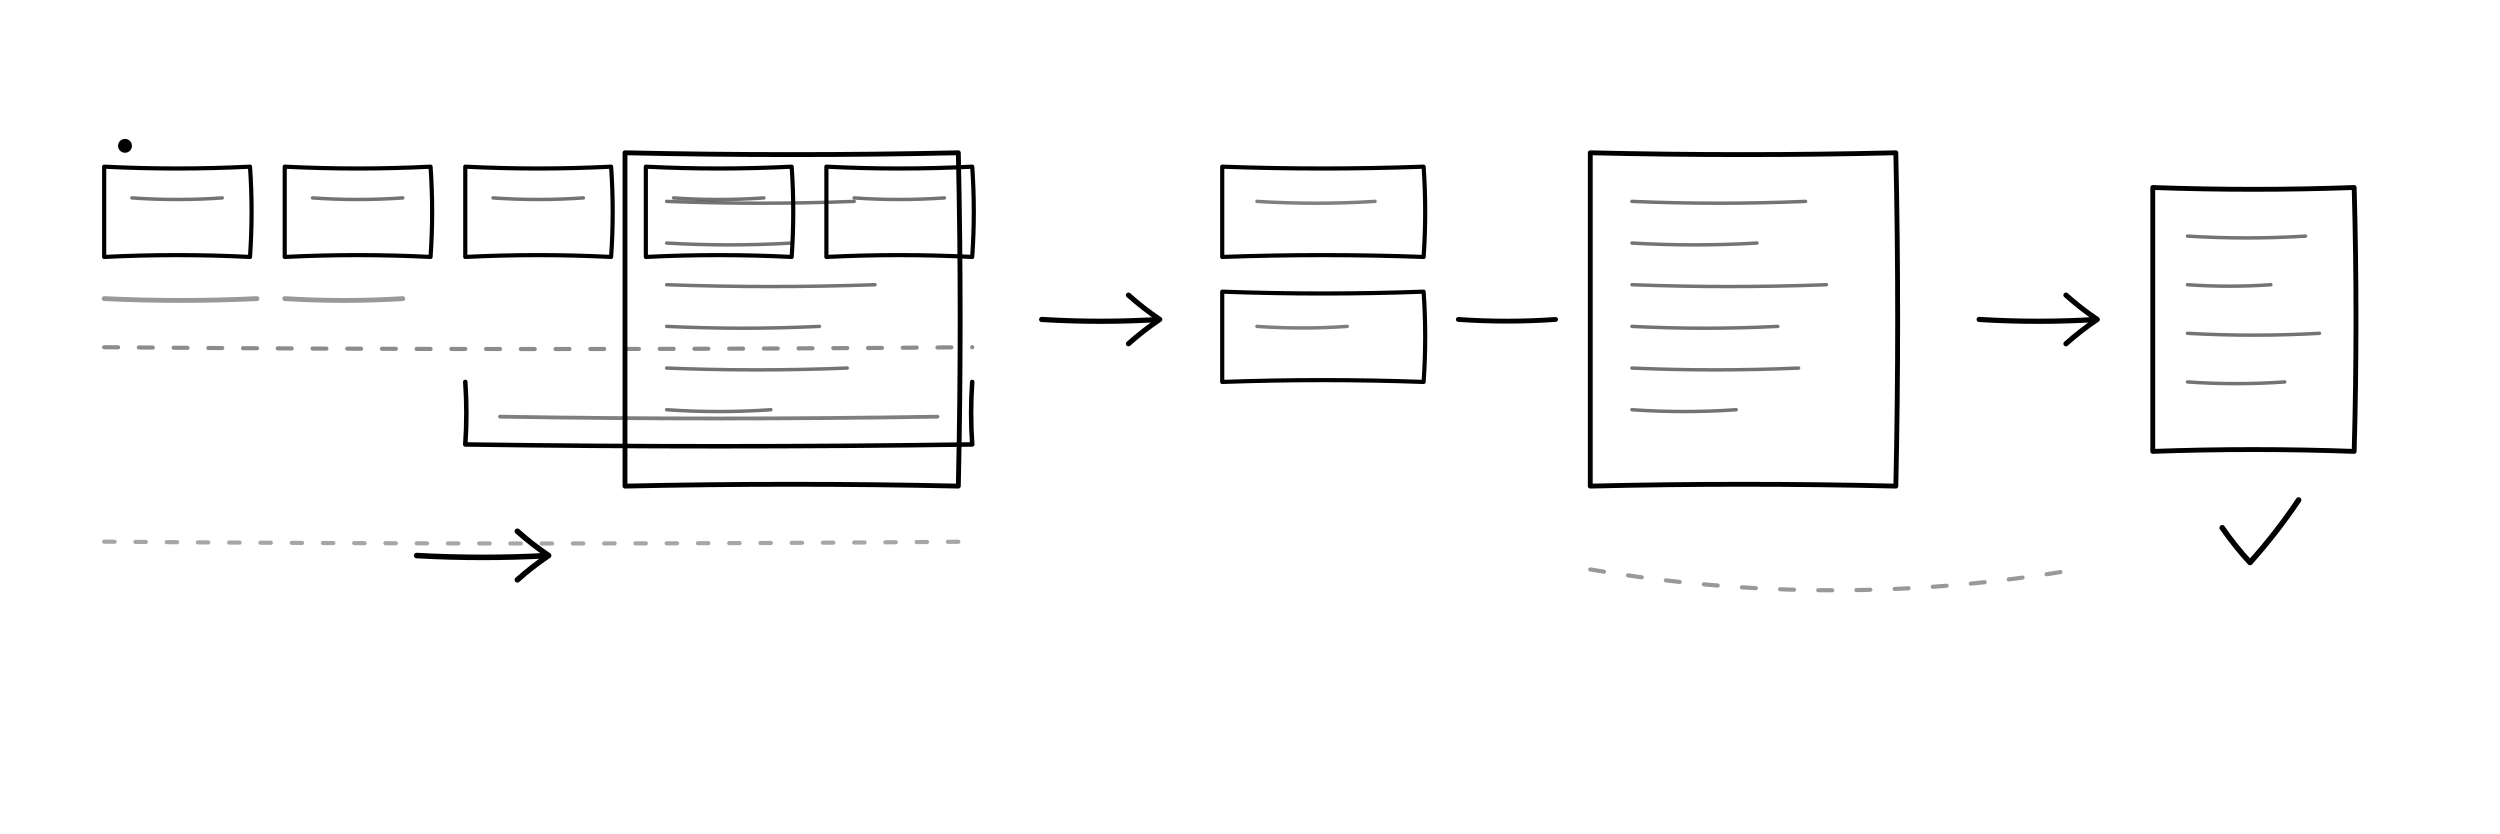
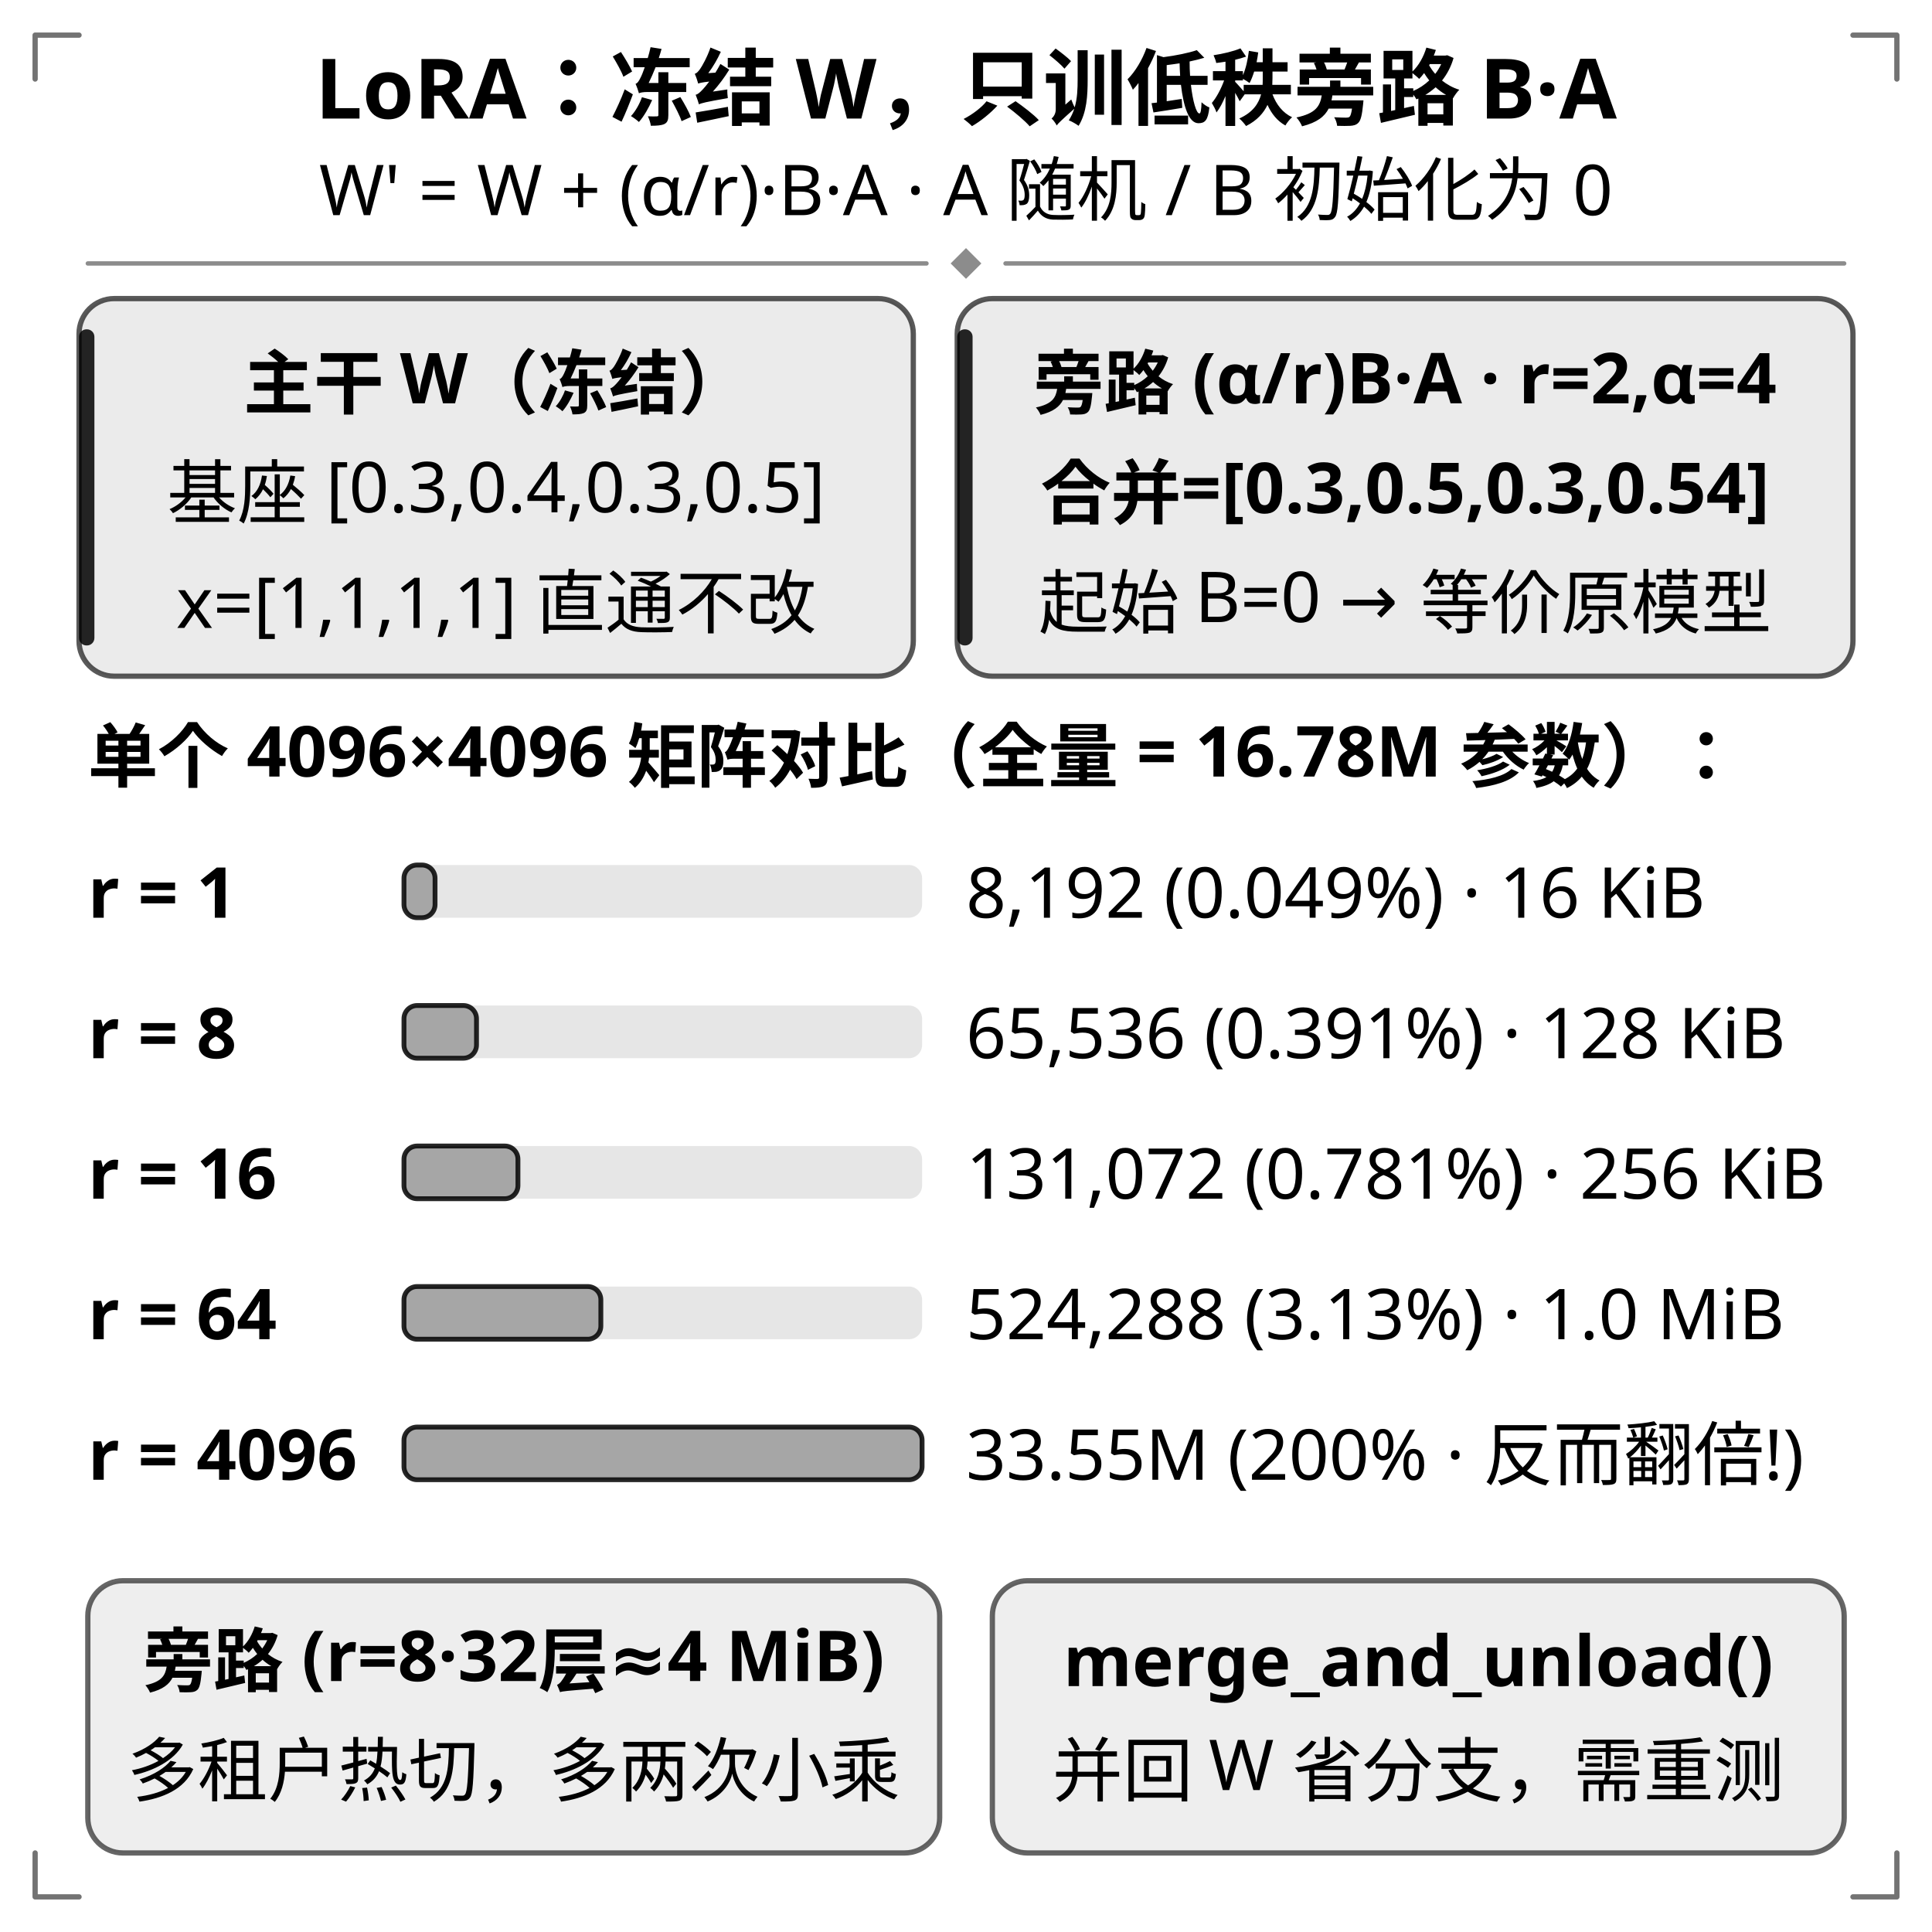
- <svg xmlns="http://www.w3.org/2000/svg" viewBox="0 0 720 240" fill="none" stroke="currentColor" stroke-width="2" stroke-linecap="round" stroke-linejoin="round">
-   <path d="M30 48q21 1.05 42 0q0.91 13 0 26q-21 -1.05 -42 0ZM82 48q21 1.05 42 0q0.91 13 0 26q-21 -1.05 -42 0ZM134 48q21 1.05 42 0q0.91 13 0 26q-21 -1.05 -42 0ZM186 48q21 1.05 42 0q0.91 13 0 26q-21 -1.05 -42 0ZM238 48q21 1.05 42 0q0.91 13 0 26q-21 -1.05 -42 0Z" stroke-width="1.2" />
-   <path d="M38 57q13 0.91 26 0M90 57q13 0.91 26 0M142 57q13 0.91 26 0M194 57q13 0.91 26 0M246 57q13 0.91 26 0" stroke-width="1" opacity=".55" />
-   <path d="M30 86q22 1.05 44 0M82 86q17 1.05 34 0" stroke-width="1.4" opacity=".4" />
-   <path d="M30 100q125 1.05 250 0" stroke-width="1.2" stroke-dasharray="4 6" opacity=".45" />
-   <path d="M134 110q0.63 9 0 18q73 1.05 146 0q-0.63 -9 0 -18" stroke-width="1.3" />
-   <path d="M144 120q63 1.05 126 0" stroke-width="1.1" opacity=".5" />
-   <path d="M30 156q125 1.05 250 0" stroke-width="1.2" stroke-dasharray="3 6" opacity=".35" />
-   <path d="M120 160q19 1.05 38 0M149 153q4.25 3.81 9 7q-4.75 3.19 -9 7" stroke-width="1.6" />
-   <path d="M180 44q48 1.05 96 0q1.05 48 0 96q-48 -1.05 -96 0Z" stroke-width="1.4" />
-   <path d="M192 58q27 1.05 54 0M192 70q18 1.05 36 0M192 82q30 1.05 60 0M192 94q22 1.05 44 0M192 106q26 1.05 52 0M192 118q15 1.05 30 0" stroke-width="1" opacity=".55" />
-   <path d="M300 92q17 1.05 34 0M325 85q4.25 3.81 9 7q-4.75 3.19 -9 7" stroke-width="1.5" />
-   <path d="M352 48q29 1.05 58 0q0.91 13 0 26q-29 -1.05 -58 0ZM352 84q29 1.05 58 0q0.91 13 0 26q-29 -1.05 -58 0Z" stroke-width="1.2" />
-   <path d="M362 58q17 1.05 34 0M362 94q13 0.91 26 0" stroke-width="1" opacity=".5" />
-   <path d="M420 92q14 0.98 28 0" stroke-width="1.4" />
-   <path d="M458 44q44 1.05 88 0q1.05 48 0 96q-44 -1.05 -88 0Z" stroke-width="1.4" />
-   <path d="M470 58q25 1.05 50 0M470 70q18 1.05 36 0M470 82q28 1.05 56 0M470 94q21 1.05 42 0M470 106q24 1.05 48 0M470 118q15 1.05 30 0" stroke-width="1" opacity=".55" />
-   <path d="M570 92q17 1.05 34 0M595 85q4.25 3.81 9 7q-4.75 3.19 -9 7" stroke-width="1.5" />
-   <path d="M620 54q29 1.05 58 0q1.05 38 0 76q-29 -1.05 -58 0Z" stroke-width="1.4" />
-   <path d="M630 68q17 1.05 34 0M630 82q12 0.84 24 0M630 96q19 1.05 38 0M630 110q14 0.98 28 0" stroke-width="1" opacity=".55" />
-   <path d="M640 152q3.65 5.28 8 10q7.63 -8.51 14 -18" stroke-width="1.6" />
-   <path d="M458 164q70 12 140 0" stroke-width="1.2" stroke-dasharray="4 7" opacity=".4" />
-   <circle cx="36" cy="42" r="2" fill="currentColor" stroke="none" />
+ <svg xmlns="http://www.w3.org/2000/svg" viewBox="0 0 440 440" role="img" aria-label="LoRA 低秩适配器结构与不同秩的参数规模对比" class="llm-explainer" stroke-linecap="round" stroke-linejoin="round" font-family="sans-serif">
+   <g class="il-bronze-2" fill="none" stroke="currentColor" stroke-width="1.2" opacity=".55">
+     <path d="M8 18V8H18M422 8H432V18M8 422V432H18M422 432H432V422" />
+   </g>
+   <text x="220" y="27" text-anchor="middle" font-size="19" class="il-head" font-weight="700" fill="currentColor" stroke="none">LoRA：冻结 W，只训低秩旁路 B·A</text>
+   <text x="220" y="49" text-anchor="middle" font-size="16" class="il-sub il-muted" fill="currentColor" stroke="none">W' = W + (α/r)·B·A · A 随机 / B 初始化为 0</text>
+   <g class="il-bronze-2">
+     <path d="M20 60H211M229 60H420" fill="none" stroke="currentColor" stroke-width="1" opacity=".45" />
+     <path d="M220 56.5l3.5 3.5-3.5 3.5-3.5-3.5Z" fill="currentColor" fill-opacity=".45" stroke="none" />
+   </g>
+   <rect x="18" y="68" width="190" height="86" rx="8" class="il-bronze" fill="currentColor" fill-opacity=".08" stroke="none" />
+   <rect x="18" y="68" width="190" height="86" rx="8" class="il-bronze" fill="none" stroke="currentColor" stroke-width="1.2" stroke-opacity=".65" />
+   <rect x="18" y="75" width="3.5" height="72" rx="1.7" class="il-bronze" fill="currentColor" fill-opacity=".85" stroke="none" />
+   <text x="113" y="93" text-anchor="middle" font-size="16" class="il-bronze-3" font-weight="700" fill="currentColor" stroke="none">主干 W（冻结）</text>
+   <text x="113" y="118" text-anchor="middle" font-size="16" class="il-sub" fill="currentColor" stroke="none">基座 [0.3,0.4,0.3,0.5]</text>
+   <text x="113" y="143" text-anchor="middle" font-size="16" class="il-sub il-muted" fill="currentColor" stroke="none">x=[1,1,1,1] 直通不改</text>
+   <rect x="218" y="68" width="204" height="86" rx="8" class="il-jade" fill="currentColor" fill-opacity=".08" stroke="none" />
+   <rect x="218" y="68" width="204" height="86" rx="8" class="il-jade" fill="none" stroke="currentColor" stroke-width="1.2" stroke-opacity=".65" />
+   <rect x="218" y="75" width="3.5" height="72" rx="1.7" class="il-jade" fill="currentColor" fill-opacity=".85" stroke="none" />
+   <text x="320" y="93" text-anchor="middle" font-size="16" class="il-jade" font-weight="700" fill="currentColor" stroke="none">旁路 (α/r)B·A · r=2,α=4</text>
+   <text x="320" y="118" text-anchor="middle" font-size="16" class="il-sub il-cinnabar" font-weight="700" fill="currentColor" stroke="none">合并=[0.3,0.5,0.3,0.54]</text>
+   <text x="320" y="143" text-anchor="middle" font-size="16" class="il-sub il-muted" fill="currentColor" stroke="none">起始 B=0 → 等价原模型</text>
+   <text x="20" y="178" text-anchor="start" font-size="16" font-weight="700" fill="currentColor" stroke="none">单个 4096×4096 矩阵对比（全量 = 16.78M 参数）：</text>
+   <text x="20" y="209" text-anchor="start" font-size="16" class="il-sub il-jade" font-weight="700" fill="currentColor" stroke="none">r = 1</text>
+   <rect x="92" y="197" width="118" height="12" rx="3" class="il-muted" fill="currentColor" fill-opacity=".10" stroke="none" />
+   <rect x="92" y="197" width="7.08" height="12" rx="3" class="il-jade" fill="currentColor" fill-opacity=".28" stroke="currentColor" stroke-width="1.1" stroke-opacity=".85" />
+   <text x="220" y="209" text-anchor="start" font-size="16" class="il-sub" fill="currentColor" stroke="none">8,192 (0.049%) · 16 KiB</text>
+   <text x="20" y="241" text-anchor="start" font-size="16" class="il-sub il-jade" font-weight="700" fill="currentColor" stroke="none">r = 8</text>
+   <rect x="92" y="229" width="118" height="12" rx="3" class="il-muted" fill="currentColor" fill-opacity=".10" stroke="none" />
+   <rect x="92" y="229" width="16.52" height="12" rx="3" class="il-jade" fill="currentColor" fill-opacity=".28" stroke="currentColor" stroke-width="1.1" stroke-opacity=".85" />
+   <text x="220" y="241" text-anchor="start" font-size="16" class="il-sub" fill="currentColor" stroke="none">65,536 (0.391%) · 128 KiB</text>
+   <text x="20" y="273" text-anchor="start" font-size="16" class="il-sub il-sky" font-weight="700" fill="currentColor" stroke="none">r = 16</text>
+   <rect x="92" y="261" width="118" height="12" rx="3" class="il-muted" fill="currentColor" fill-opacity=".10" stroke="none" />
+   <rect x="92" y="261" width="25.96" height="12" rx="3" class="il-sky" fill="currentColor" fill-opacity=".28" stroke="currentColor" stroke-width="1.1" stroke-opacity=".85" />
+   <text x="220" y="273" text-anchor="start" font-size="16" class="il-sub" fill="currentColor" stroke="none">131,072 (0.781%) · 256 KiB</text>
+   <text x="20" y="305" text-anchor="start" font-size="16" class="il-sub il-bronze" font-weight="700" fill="currentColor" stroke="none">r = 64</text>
+   <rect x="92" y="293" width="118" height="12" rx="3" class="il-muted" fill="currentColor" fill-opacity=".10" stroke="none" />
+   <rect x="92" y="293" width="44.84" height="12" rx="3" class="il-bronze" fill="currentColor" fill-opacity=".28" stroke="currentColor" stroke-width="1.1" stroke-opacity=".85" />
+   <text x="220" y="305" text-anchor="start" font-size="16" class="il-sub" fill="currentColor" stroke="none">524,288 (3.13%) · 1.0 MiB</text>
+   <text x="20" y="337" text-anchor="start" font-size="16" class="il-sub il-cinnabar" font-weight="700" fill="currentColor" stroke="none">r = 4096</text>
+   <rect x="92" y="325" width="118" height="12" rx="3" class="il-muted" fill="currentColor" fill-opacity=".10" stroke="none" />
+   <rect x="92" y="325" width="118" height="12" rx="3" class="il-cinnabar" fill="currentColor" fill-opacity=".28" stroke="currentColor" stroke-width="1.1" stroke-opacity=".85" />
+   <text x="220" y="337" text-anchor="start" font-size="16" class="il-sub il-cinnabar" fill="currentColor" stroke="none">33.55M (200% · 反而翻倍!)</text>
+   <rect x="20" y="360" width="194" height="62" rx="8" class="il-sky" fill="currentColor" fill-opacity=".07" stroke="none" />
+   <rect x="20" y="360" width="194" height="62" rx="8" class="il-sky" fill="none" stroke="currentColor" stroke-width="1.2" stroke-opacity=".6" />
+   <text x="117" y="384" text-anchor="middle" font-size="16" class="il-sub il-sky" font-weight="700" fill="currentColor" stroke="none">旁路 (r=8·32层≈4 MiB)</text>
+   <text x="117" y="409" text-anchor="middle" font-size="16" class="il-sub il-muted" fill="currentColor" stroke="none">多租户热切，多两次小乘</text>
+   <rect x="226" y="360" width="194" height="62" rx="8" class="il-cinnabar" fill="currentColor" fill-opacity=".07" stroke="none" />
+   <rect x="226" y="360" width="194" height="62" rx="8" class="il-cinnabar" fill="none" stroke="currentColor" stroke-width="1.2" stroke-opacity=".6" />
+   <text x="323" y="384" text-anchor="middle" font-size="16" class="il-sub il-cinnabar" font-weight="700" fill="currentColor" stroke="none">merge_and_unload()</text>
+   <text x="323" y="409" text-anchor="middle" font-size="16" class="il-sub il-muted" fill="currentColor" stroke="none">并回 W 省分支，需重测</text>
</svg>
